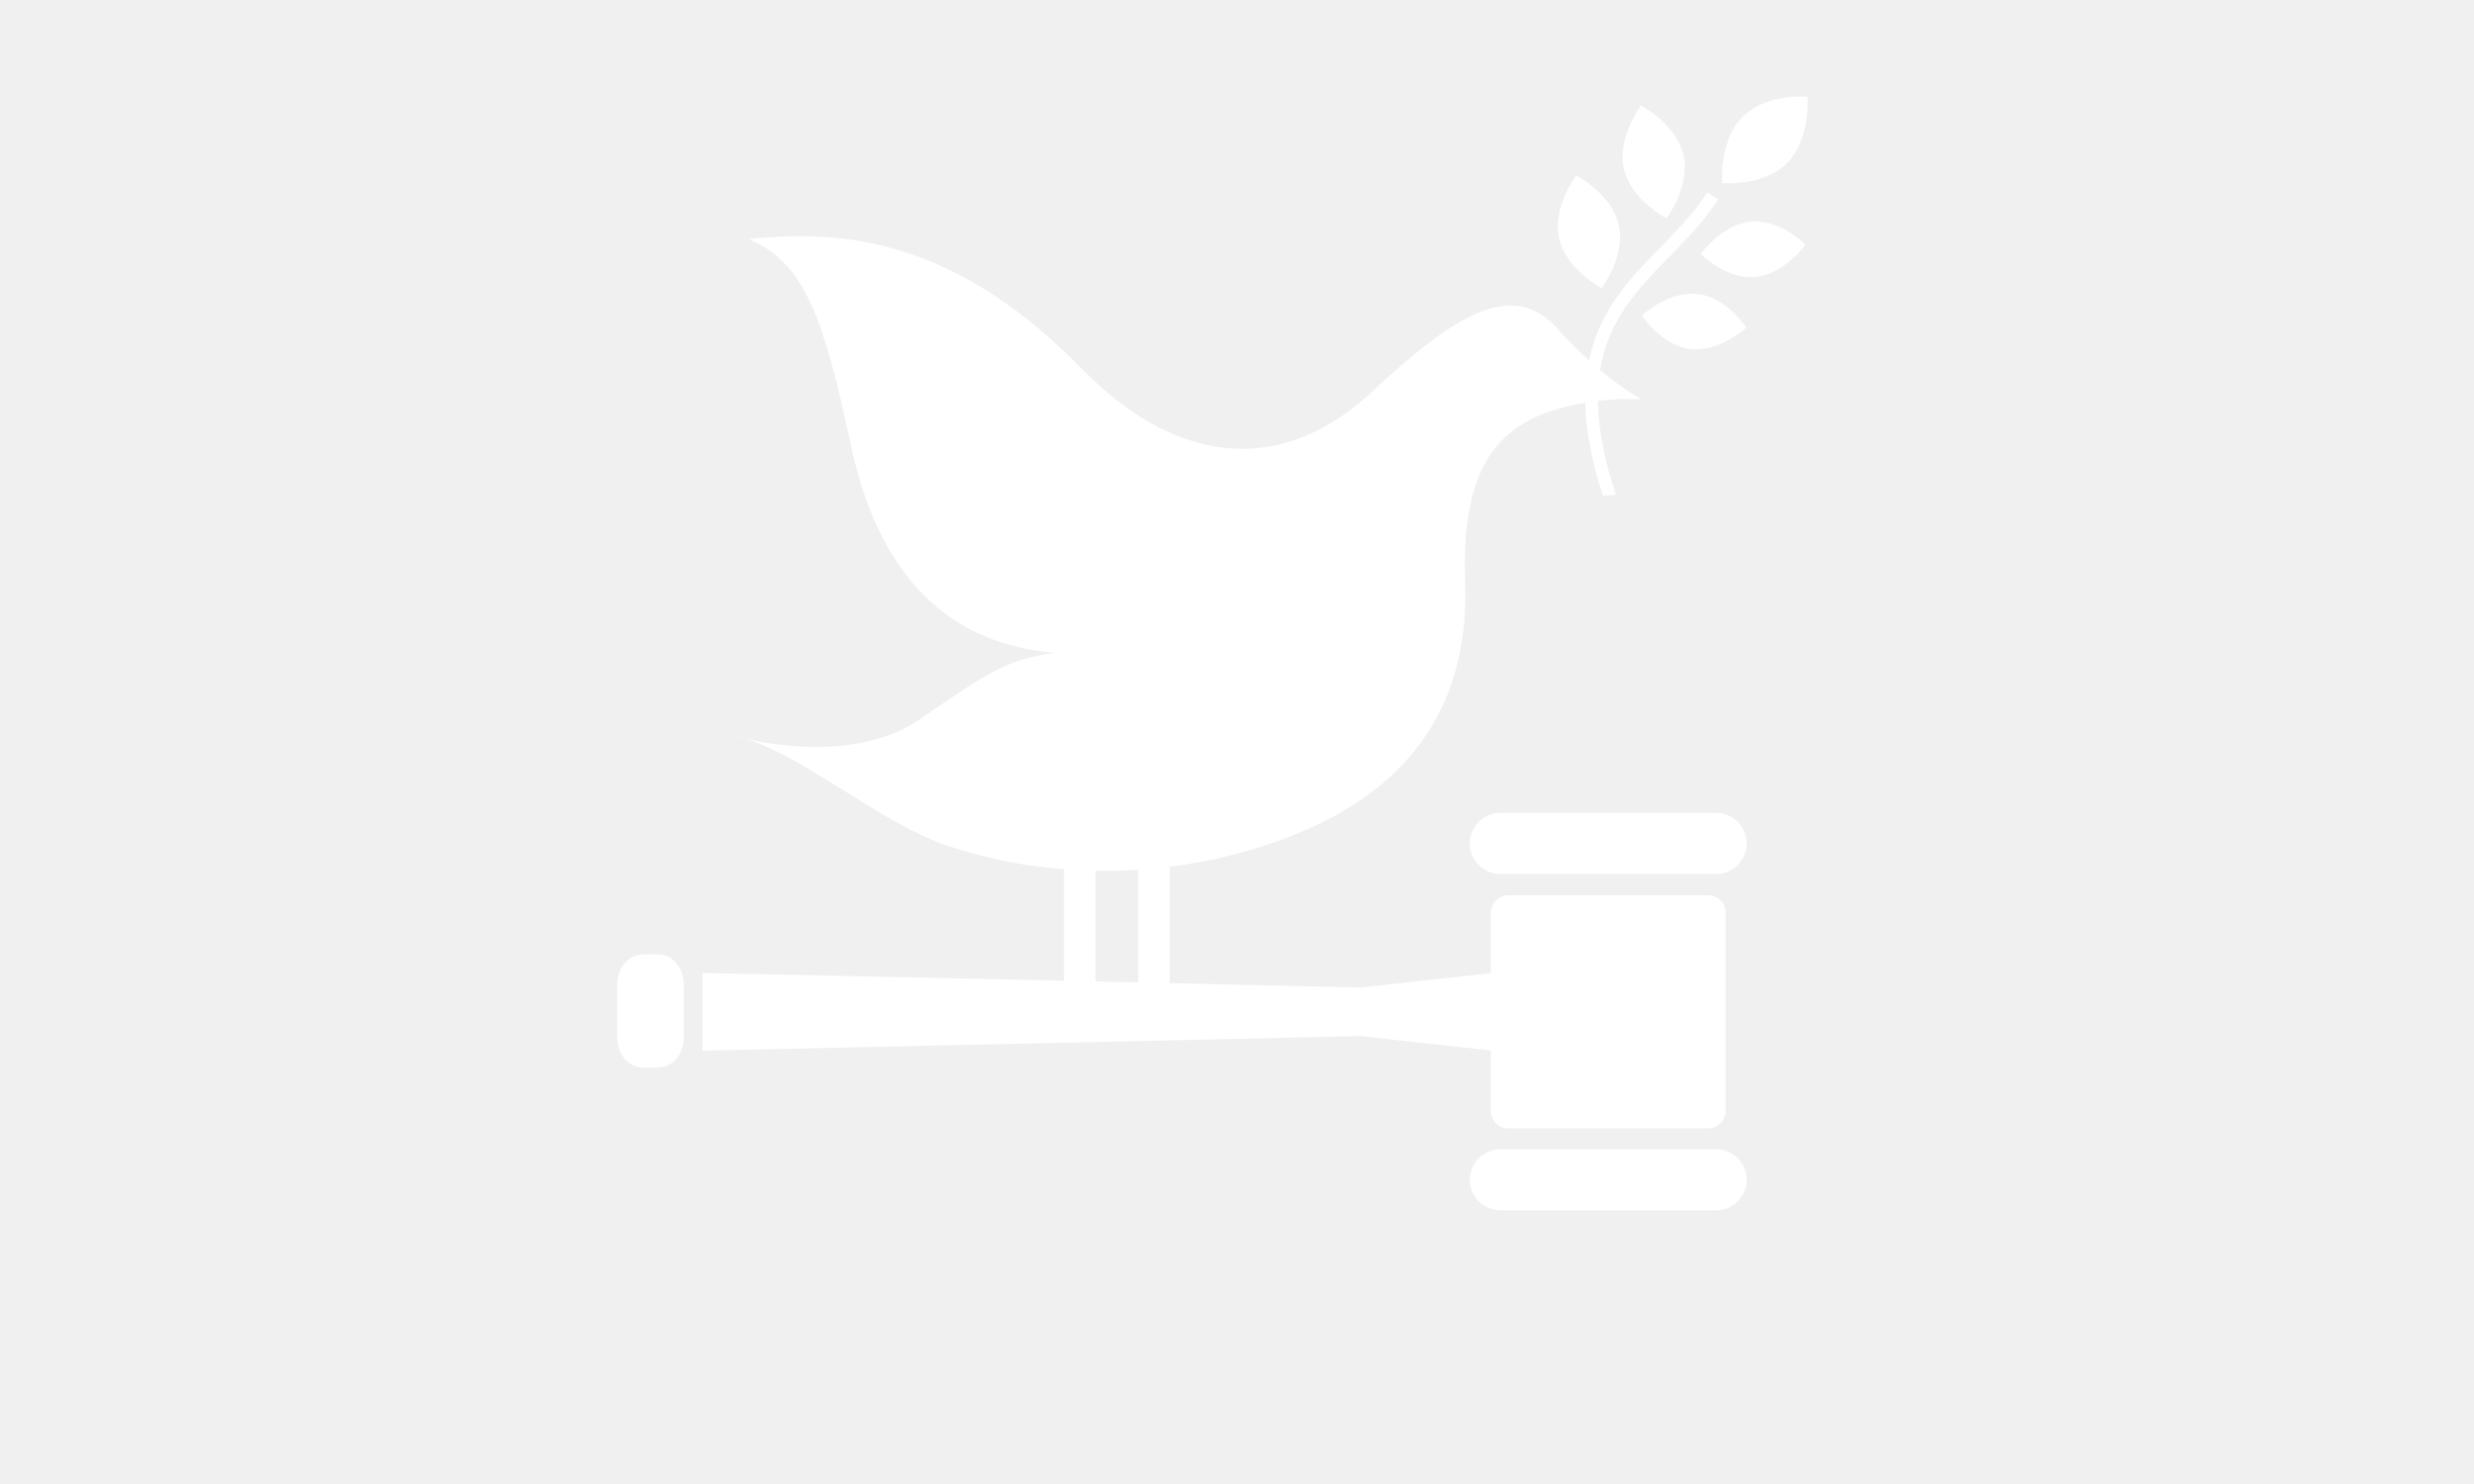
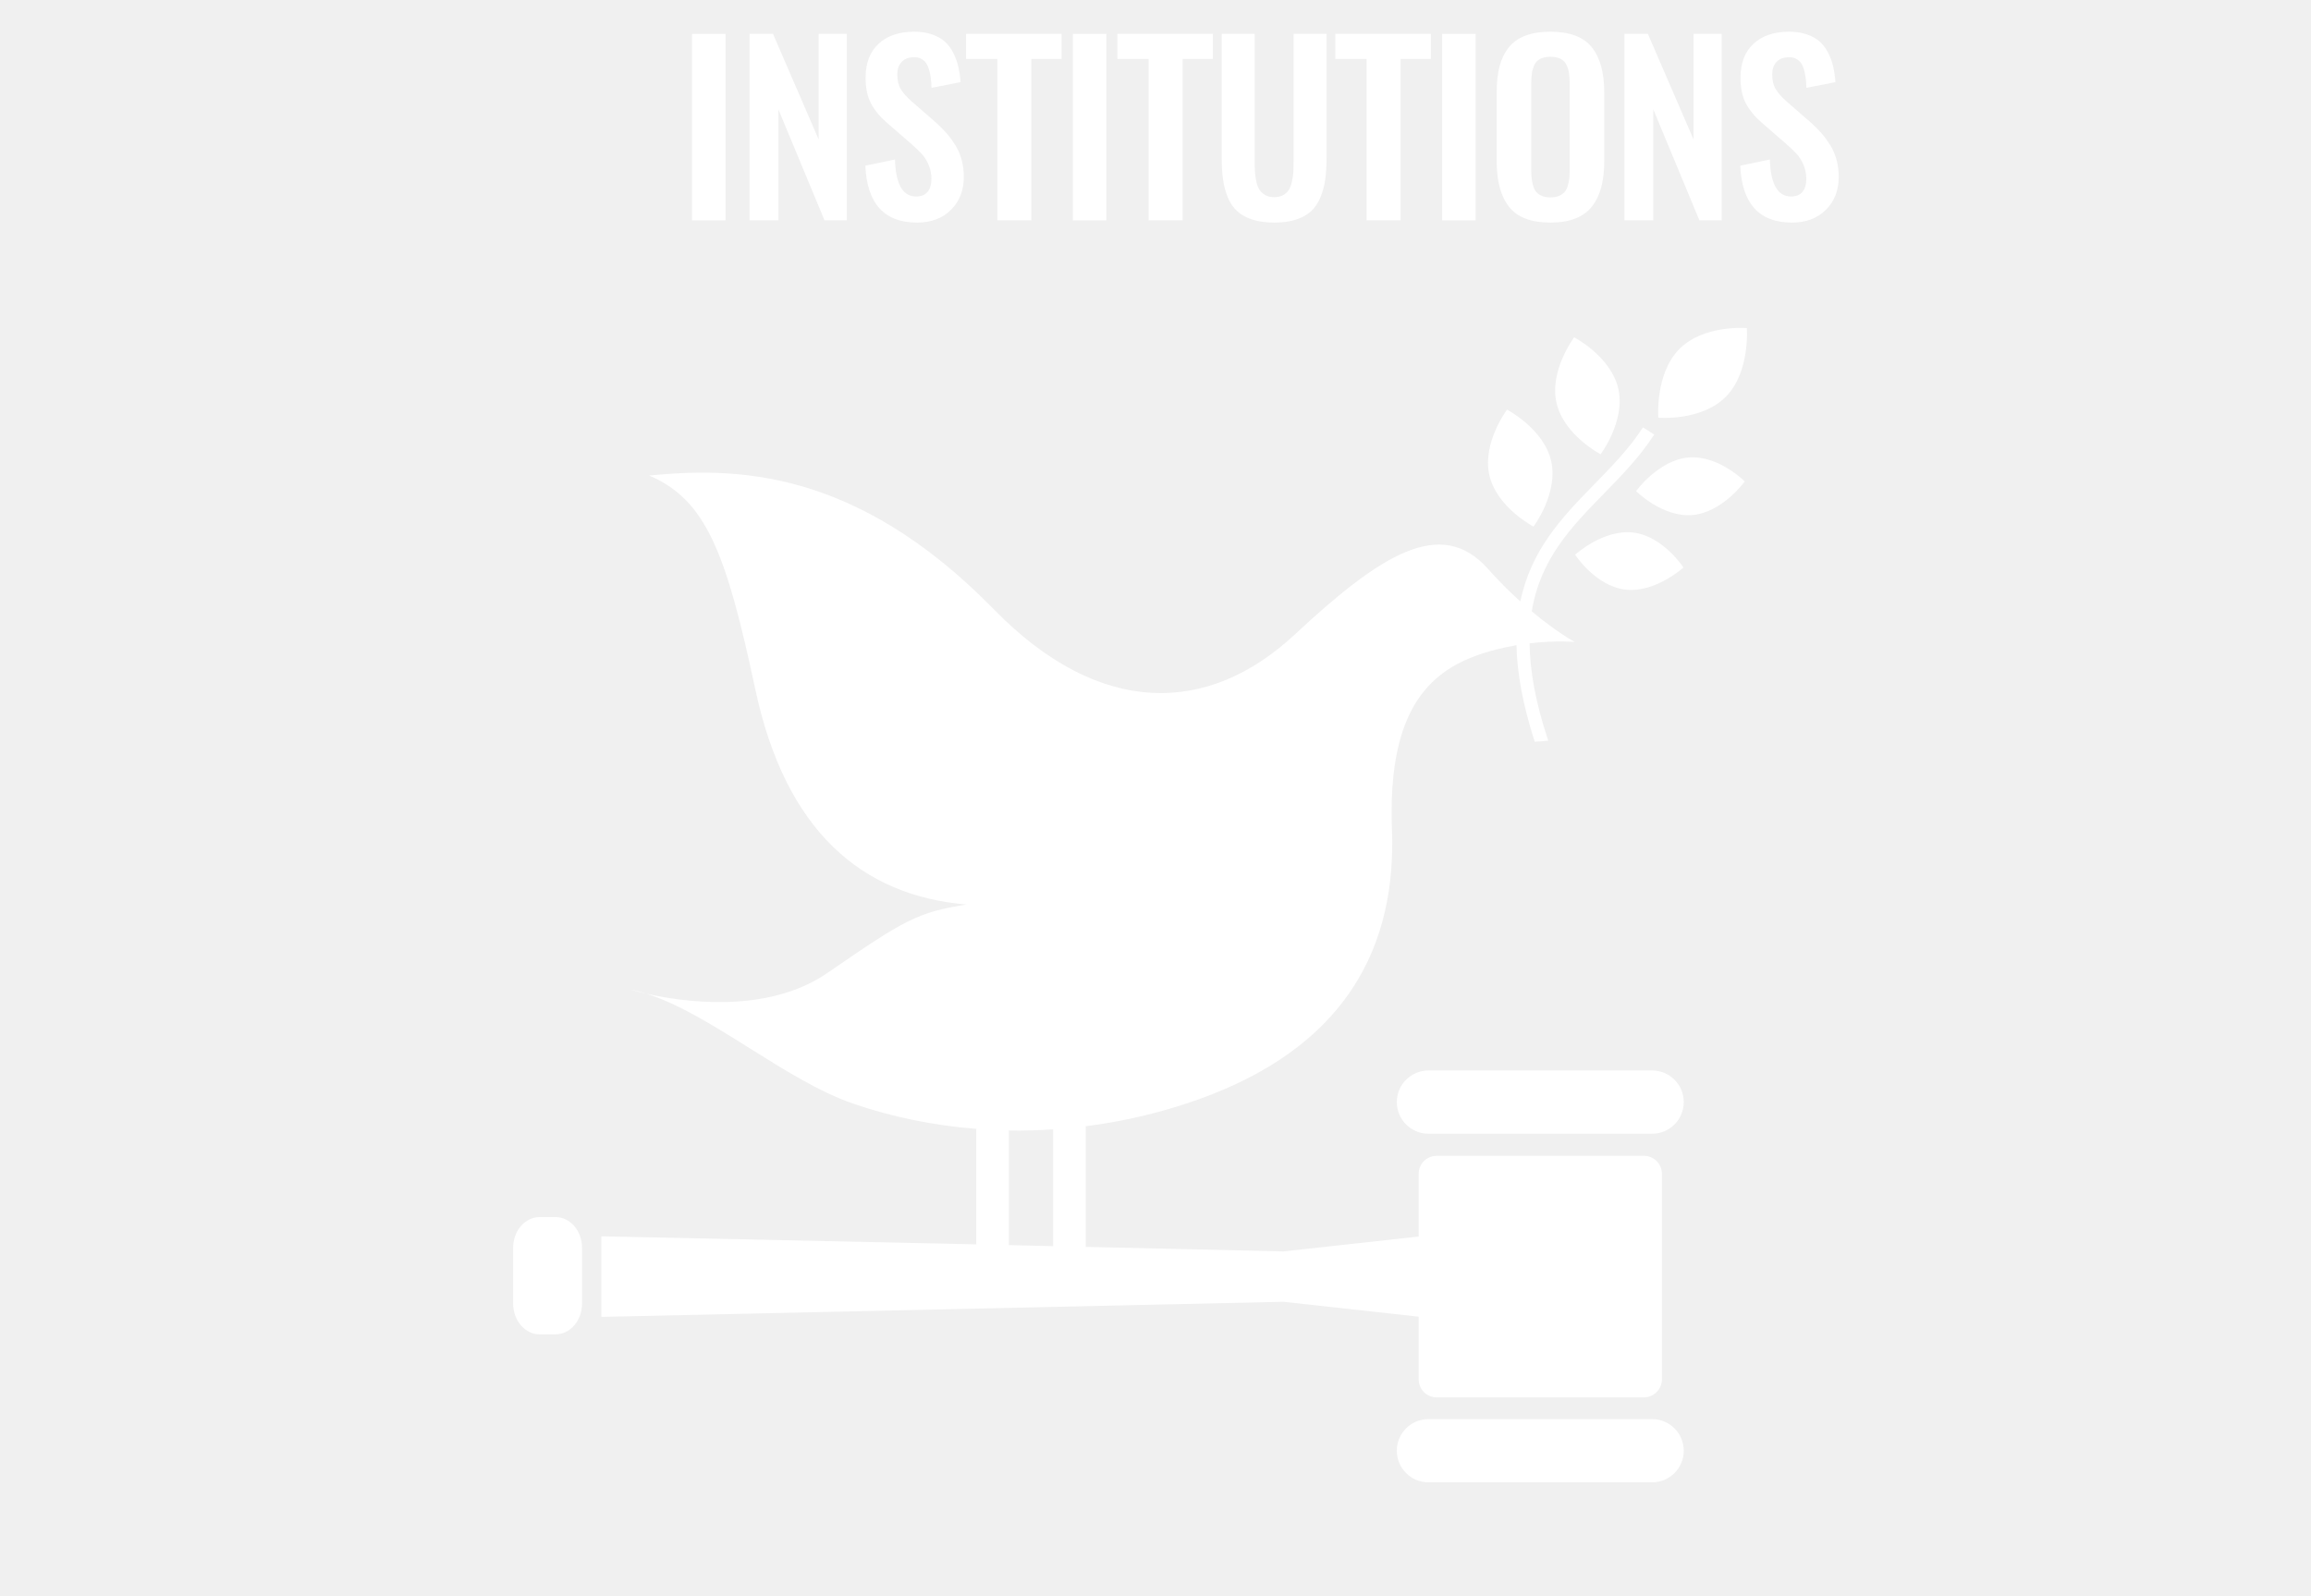
- <svg xmlns="http://www.w3.org/2000/svg" width="100%" height="100%" viewBox="0 162 405 243" version="1.1" xml:space="preserve" style="fill-rule:evenodd;clip-rule:evenodd;stroke-linejoin:round;stroke-miterlimit:2;">
+ <svg xmlns="http://www.w3.org/2000/svg" width="100%" height="100%" viewBox="20 126 365 252" version="1.1" xml:space="preserve" style="fill-rule:evenodd;clip-rule:evenodd;stroke-linejoin:round;stroke-miterlimit:2;">
  <g transform="matrix(4.166667,0,0,4.166667,-1708.838,-619.825)">
    <rect x="410.103" y="148.74" width="97.036" height="97.036" style="fill:none" />
  </g>
  <g transform="matrix(4.166667,0,0,4.166667,-1708.838,-876.7108)">
    <path d="M418.425,222.488C418.257,222.579 417.77,222.77 416.963,223.059C416.323,223.273 415.92,223.417 415.753,223.493L415.753,220.866C416.27,220.668 416.898,220.364 417.637,219.953C418.375,219.541 418.897,219.168 419.202,218.833L421.966,218.833L421.966,237.336L418.425,237.336L418.425,222.488Z" style="fill:white;fill-rule:nonzero;" />
  </g>
  <g transform="matrix(4.166667,0,0,4.166667,-1708.838,-876.6133)">
    <path d="M425.129,235.919C424.314,234.823 423.907,233.346 423.907,231.488L423.907,224.909C423.907,222.899 424.272,221.342 425.004,220.238C425.734,219.134 427.021,218.582 428.864,218.582C430.508,218.582 431.696,218.97 432.427,219.747C433.158,220.523 433.531,221.696 433.547,223.264L433.569,223.584L430.212,223.584C430.212,222.731 430.128,222.133 429.96,221.791C429.792,221.448 429.442,221.277 428.91,221.277C428.529,221.277 428.236,221.391 428.03,221.62C427.824,221.848 427.68,222.229 427.596,222.762C427.512,223.295 427.47,224.049 427.47,225.023L427.47,226.896C427.668,226.561 427.988,226.299 428.43,226.108C428.871,225.918 429.374,225.823 429.937,225.823C431.308,225.823 432.302,226.299 432.918,227.25C433.535,228.202 433.843,229.5 433.843,231.145C433.843,233.186 433.462,234.766 432.702,235.885C431.94,237.004 430.668,237.564 428.887,237.564C427.196,237.564 425.943,237.016 425.129,235.919M430.017,234.172C430.208,233.662 430.303,232.851 430.303,231.739C430.303,230.962 430.28,230.361 430.234,229.934C430.189,229.508 430.063,229.166 429.857,228.907C429.652,228.648 429.336,228.518 428.91,228.518C428.59,228.518 428.304,228.602 428.053,228.77C427.802,228.937 427.607,229.135 427.47,229.363L427.47,232.31C427.47,234.061 427.958,234.937 428.932,234.937C429.465,234.937 429.827,234.682 430.017,234.172" style="fill:white;fill-rule:nonzero;" />
  </g>
  <g transform="matrix(4.166667,0,0,4.166667,-1708.838,-924.4317)">
    <path d="M441.113,237.346L441.113,230.275L443.147,230.275C444.352,230.275 444.955,230.945 444.955,232.284C444.955,232.941 444.79,233.422 444.46,233.728C444.131,234.033 443.666,234.186 443.066,234.186L442.401,234.186L442.401,237.346L441.113,237.346ZM442.401,233.282L442.814,233.282C443.178,233.282 443.424,233.21 443.552,233.067C443.68,232.923 443.744,232.659 443.744,232.275C443.744,232.056 443.736,231.887 443.719,231.768C443.702,231.649 443.662,231.54 443.599,231.442C443.537,231.344 443.443,231.276 443.32,231.239C443.196,231.202 443.029,231.184 442.819,231.184L442.401,231.184L442.401,233.282Z" style="fill:white;fill-rule:nonzero;" />
  </g>
  <g transform="matrix(4.166667,0,0,4.166667,-1708.838,-924.4317)">
    <path d="M445.467,237.346L445.467,230.275L448.427,230.275L448.427,231.184L446.755,231.184L446.755,233.214L448.077,233.214L448.077,234.122L446.755,234.122L446.755,236.455L448.448,236.455L448.448,237.346L445.467,237.346Z" style="fill:white;fill-rule:nonzero;" />
  </g>
  <g transform="matrix(4.166667,0,0,4.166667,-1708.838,-924.4317)">
    <path d="M448.649,237.346L450.086,230.275L451.429,230.275L452.863,237.346L451.664,237.346L451.378,235.704L450.154,235.704L449.865,237.346L448.649,237.346ZM450.291,234.864L451.238,234.864L450.764,231.96L450.291,234.864Z" style="fill:white;fill-rule:nonzero;" />
  </g>
  <g transform="matrix(4.166667,0,0,4.166667,-1708.838,-924.4133)">
    <path d="M455.28,237.427C454.976,237.427 454.707,237.389 454.474,237.312C454.241,237.235 454.048,237.129 453.896,236.992C453.745,236.855 453.62,236.687 453.525,236.485C453.43,236.283 453.363,236.066 453.325,235.834C453.286,235.603 453.267,235.342 453.267,235.052L453.267,232.587C453.267,232.28 453.287,232.007 453.327,231.77C453.366,231.533 453.433,231.312 453.527,231.109C453.621,230.906 453.745,230.739 453.896,230.608C454.048,230.477 454.24,230.375 454.472,230.301C454.704,230.227 454.973,230.19 455.28,230.19C455.632,230.19 455.934,230.237 456.185,230.331C456.434,230.424 456.632,230.562 456.777,230.745C456.922,230.926 457.027,231.139 457.093,231.382C457.159,231.625 457.191,231.909 457.191,232.233L457.191,232.838L455.95,232.838L455.95,232.237C455.95,231.885 455.931,231.647 455.894,231.525C455.82,231.286 455.641,231.158 455.353,231.141L455.284,231.141C455.176,231.141 455.082,231.154 455.001,231.179C454.919,231.205 454.855,231.245 454.803,231.301C454.751,231.356 454.71,231.415 454.68,231.478C454.648,231.54 454.625,231.622 454.608,231.723C454.593,231.824 454.583,231.917 454.579,232.002C454.575,232.088 454.572,232.196 454.572,232.327L454.572,235.321C454.572,235.735 454.625,236.031 454.728,236.207C454.831,236.384 455.017,236.472 455.284,236.472C455.375,236.472 455.455,236.461 455.525,236.44C455.595,236.418 455.654,236.392 455.7,236.359C455.748,236.326 455.787,236.279 455.82,236.218C455.853,236.157 455.877,236.1 455.894,236.047C455.911,235.995 455.924,235.922 455.933,235.828C455.941,235.734 455.946,235.654 455.947,235.589C455.95,235.524 455.95,235.434 455.95,235.321L455.95,234.689L457.191,234.689L457.191,235.269C457.191,235.534 457.173,235.771 457.135,235.981C457.098,236.192 457.035,236.39 456.945,236.574C456.856,236.759 456.74,236.912 456.598,237.035C456.456,237.157 456.274,237.253 456.053,237.323C455.83,237.392 455.573,237.427 455.28,237.427" style="fill:white;fill-rule:nonzero;" />
  </g>
  <g transform="matrix(4.166667,0,0,4.166667,-1708.838,-924.4317)">
    <path d="M457.908,237.346L457.908,230.275L460.868,230.275L460.868,231.184L459.196,231.184L459.196,233.214L460.518,233.214L460.518,234.122L459.196,234.122L459.196,236.455L460.889,236.455L460.889,237.346L457.908,237.346Z" style="fill:white;fill-rule:nonzero;" />
  </g>
  <g transform="matrix(4.166667,0,0,4.166667,-1708.838,-894.79)">
    <path d="M461.456,231.431L461.328,230.983C461.496,230.941 461.633,230.854 461.74,230.725C461.846,230.596 461.899,230.432 461.899,230.233L461.272,230.233L461.272,229.077L462.445,229.077L462.445,230.151C462.445,230.874 462.116,231.3 461.456,231.431" style="fill:white;fill-rule:nonzero;" />
  </g>
  <g transform="matrix(4.166667,0,0,4.166667,-1708.838,-923.8092)">
    <path d="M464.625,237.346L464.625,236.442C465.003,236.445 465.255,236.388 465.38,236.272C465.505,236.155 465.567,235.915 465.567,235.551L465.567,230.126L466.855,230.126L466.851,235.58C466.848,235.89 466.822,236.151 466.772,236.363C466.723,236.575 466.637,236.757 466.516,236.909C466.395,237.061 466.231,237.172 466.021,237.242C465.813,237.311 465.553,237.346 465.243,237.346L464.625,237.346Z" style="fill:white;fill-rule:nonzero;" />
  </g>
  <g transform="matrix(4.166667,0,0,4.166667,-1708.838,-924.0758)">
    <path d="M469.679,237.346C469.363,237.346 469.09,237.309 468.858,237.235C468.626,237.161 468.436,237.058 468.287,236.924C468.137,236.79 468.018,236.619 467.928,236.41C467.839,236.201 467.776,235.975 467.741,235.732C467.705,235.489 467.687,235.207 467.687,234.885L467.687,230.19L468.937,230.19L468.937,235.018C468.937,235.183 468.941,235.323 468.949,235.44C468.958,235.556 468.976,235.679 469.005,235.807C469.033,235.935 469.074,236.037 469.127,236.114C469.179,236.19 469.252,236.254 469.344,236.305C469.437,236.357 469.548,236.382 469.679,236.382C469.81,236.382 469.921,236.357 470.014,236.305C470.106,236.254 470.177,236.19 470.227,236.114C470.277,236.037 470.316,235.935 470.346,235.807C470.376,235.679 470.394,235.557 470.402,235.442C470.409,235.327 470.412,235.185 470.412,235.018L470.412,230.19L471.662,230.19L471.662,234.885C471.662,235.207 471.644,235.489 471.609,235.732C471.573,235.975 471.51,236.201 471.421,236.41C471.331,236.619 471.213,236.79 471.065,236.924C470.917,237.058 470.727,237.161 470.496,237.235C470.264,237.309 469.992,237.346 469.679,237.346" style="fill:white;fill-rule:nonzero;" />
  </g>
  <g transform="matrix(4.166667,0,0,4.166667,-1708.838,-924.4258)">
    <path d="M474.272,237.43C473.027,237.43 472.373,236.711 472.31,235.272L473.432,235.038C473.46,235.973 473.728,236.441 474.233,236.441C474.43,236.441 474.576,236.381 474.671,236.261C474.766,236.142 474.814,235.982 474.814,235.779C474.814,235.583 474.778,235.404 474.707,235.24C474.636,235.077 474.553,234.943 474.46,234.839C474.366,234.736 474.232,234.607 474.059,234.453L473.129,233.647C472.856,233.409 472.653,233.16 472.519,232.903C472.385,232.646 472.319,232.324 472.319,231.937C472.319,231.389 472.48,230.962 472.803,230.658C473.125,230.354 473.568,230.199 474.131,230.193C474.39,230.19 474.619,230.222 474.818,230.289C475.017,230.356 475.181,230.445 475.311,230.558C475.44,230.67 475.548,230.81 475.634,230.978C475.721,231.145 475.786,231.319 475.828,231.5C475.871,231.681 475.901,231.882 475.918,232.104L474.818,232.321C474.812,232.179 474.803,232.055 474.79,231.95C474.777,231.845 474.755,231.738 474.724,231.63C474.693,231.522 474.652,231.435 474.603,231.368C474.553,231.301 474.486,231.248 474.402,231.208C474.318,231.168 474.221,231.153 474.11,231.161C473.919,231.173 473.774,231.236 473.673,231.351C473.572,231.466 473.521,231.62 473.521,231.814C473.521,232.041 473.566,232.228 473.656,232.374C473.745,232.521 473.885,232.678 474.076,232.846L474.997,233.647C475.15,233.787 475.284,233.922 475.398,234.052C475.512,234.183 475.62,234.333 475.724,234.5C475.828,234.668 475.907,234.853 475.961,235.055C476.015,235.257 476.042,235.47 476.042,235.694C476.042,236.209 475.879,236.627 475.553,236.948C475.228,237.27 474.801,237.43 474.272,237.43" style="fill:white;fill-rule:nonzero;" />
  </g>
  <g transform="matrix(4.166667,0,0,4.166667,-1708.838,-924.4317)">
    <path d="M477.313,237.346L477.313,231.226L476.127,231.226L476.127,230.275L479.748,230.275L479.748,231.226L478.601,231.226L478.601,237.346L477.313,237.346Z" style="fill:white;fill-rule:nonzero;" />
  </g>
  <g transform="matrix(4.166667,0,0,4.166667,-1708.838,-924.4292)">
    <rect x="480.174" y="230.275" width="1.271" height="7.071" style="fill:white;" />
  </g>
  <g transform="matrix(4.166667,0,0,4.166667,-1708.838,-924.4133)">
    <path d="M484.256,237.427C483.952,237.427 483.683,237.389 483.45,237.312C483.217,237.235 483.024,237.129 482.872,236.992C482.72,236.855 482.596,236.687 482.501,236.485C482.406,236.283 482.339,236.066 482.301,235.834C482.262,235.603 482.243,235.342 482.243,235.052L482.243,232.587C482.243,232.28 482.263,232.007 482.303,231.77C482.342,231.533 482.409,231.312 482.503,231.109C482.597,230.906 482.72,230.739 482.872,230.608C483.024,230.477 483.216,230.375 483.448,230.301C483.68,230.227 483.949,230.19 484.256,230.19C484.608,230.19 484.91,230.237 485.16,230.331C485.41,230.424 485.608,230.562 485.753,230.745C485.898,230.926 486.003,231.139 486.068,231.382C486.134,231.625 486.167,231.909 486.167,232.233L486.167,232.838L484.926,232.838L484.926,232.237C484.926,231.885 484.907,231.647 484.87,231.525C484.796,231.286 484.616,231.158 484.329,231.141L484.26,231.141C484.152,231.141 484.058,231.154 483.977,231.179C483.895,231.205 483.83,231.245 483.779,231.301C483.727,231.356 483.686,231.415 483.655,231.478C483.623,231.54 483.6,231.622 483.584,231.723C483.569,231.824 483.559,231.917 483.555,232.002C483.55,232.088 483.548,232.196 483.548,232.327L483.548,235.321C483.548,235.735 483.6,236.031 483.704,236.207C483.807,236.384 483.993,236.472 484.26,236.472C484.351,236.472 484.431,236.461 484.501,236.44C484.571,236.418 484.629,236.392 484.676,236.359C484.723,236.326 484.763,236.279 484.796,236.218C484.828,236.157 484.853,236.1 484.87,236.047C484.887,235.995 484.9,235.922 484.909,235.828C484.917,235.734 484.922,235.654 484.923,235.589C484.925,235.524 484.926,235.434 484.926,235.321L484.926,234.689L486.167,234.689L486.167,235.269C486.167,235.534 486.148,235.771 486.111,235.981C486.074,236.192 486.011,236.39 485.921,236.574C485.832,236.759 485.716,236.912 485.574,237.035C485.432,237.157 485.25,237.253 485.028,237.323C484.806,237.392 484.549,237.427 484.256,237.427" style="fill:white;fill-rule:nonzero;" />
  </g>
  <g transform="matrix(4.166667,0,0,4.166667,-1708.838,-924.4317)">
    <path d="M486.883,237.346L486.883,230.275L489.844,230.275L489.844,231.184L488.171,231.184L488.171,233.214L489.493,233.214L489.493,234.122L488.171,234.122L488.171,236.455L489.865,236.455L489.865,237.346L486.883,237.346Z" style="fill:white;fill-rule:nonzero;" />
  </g>
  <g transform="matrix(4.166667,0,0,4.166667,-1708.838,-828.1325)">
    <path d="M440.746,225.79L442.183,218.719L443.526,218.719L444.96,225.79L443.761,225.79L443.475,224.148L442.251,224.148L441.962,225.79L440.746,225.79ZM442.388,223.308L443.335,223.308L442.861,220.404L442.388,223.308Z" style="fill:white;fill-rule:nonzero;" />
  </g>
  <g transform="matrix(4.166667,0,0,4.166667,-1708.838,-828.1325)">
    <path d="M445.48,225.79L445.48,218.719L446.367,218.719L448.098,222.724L448.098,218.719L449.165,218.719L449.165,225.79L448.32,225.79L446.571,221.581L446.571,225.79L445.48,225.79Z" style="fill:white;fill-rule:nonzero;" />
  </g>
  <g transform="matrix(4.166667,0,0,4.166667,-1708.838,-828.1325)">
    <path d="M450.048,225.79L450.048,218.719L451.694,218.719C452.12,218.719 452.477,218.762 452.764,218.847C453.052,218.933 453.282,219.068 453.455,219.252C453.629,219.437 453.752,219.664 453.824,219.933C453.897,220.201 453.933,220.532 453.933,220.924L453.933,223.474C453.933,223.878 453.896,224.221 453.822,224.502C453.748,224.784 453.626,225.022 453.458,225.218C453.288,225.415 453.063,225.559 452.781,225.652C452.5,225.744 452.155,225.79 451.745,225.79L450.048,225.79ZM451.336,224.886L451.702,224.886C451.831,224.886 451.943,224.875 452.039,224.852C452.136,224.829 452.217,224.802 452.282,224.771C452.348,224.74 452.403,224.688 452.447,224.617C452.491,224.546 452.524,224.481 452.547,224.421C452.57,224.361 452.587,224.271 452.598,224.15C452.609,224.029 452.617,223.926 452.619,223.841C452.622,223.756 452.624,223.629 452.624,223.462L452.624,220.877C452.624,220.71 452.621,220.574 452.615,220.472C452.609,220.37 452.596,220.267 452.574,220.163C452.553,220.059 452.522,219.979 452.481,219.922C452.44,219.865 452.385,219.813 452.316,219.766C452.248,219.719 452.163,219.686 452.061,219.668C451.959,219.649 451.835,219.64 451.69,219.64L451.336,219.64L451.336,224.886Z" style="fill:white;fill-rule:nonzero;" />
  </g>
  <g transform="matrix(4.166667,0,0,4.166667,-1708.838,-828.1275)">
    <path d="M458.445,225.874C457.2,225.874 456.546,225.155 456.483,223.716L457.605,223.482C457.633,224.417 457.901,224.885 458.407,224.885C458.603,224.885 458.749,224.825 458.844,224.706C458.939,224.586 458.987,224.426 458.987,224.224C458.987,224.027 458.951,223.848 458.88,223.684C458.809,223.521 458.726,223.387 458.633,223.284C458.539,223.18 458.405,223.051 458.232,222.897L457.302,222.091C457.029,221.853 456.826,221.605 456.692,221.347C456.558,221.09 456.492,220.768 456.492,220.381C456.492,219.833 456.653,219.406 456.976,219.102C457.298,218.798 457.741,218.643 458.304,218.637C458.563,218.634 458.792,218.666 458.991,218.733C459.19,218.8 459.354,218.889 459.484,219.002C459.613,219.114 459.721,219.254 459.807,219.422C459.894,219.59 459.959,219.764 460.001,219.944C460.044,220.125 460.074,220.326 460.091,220.548L458.991,220.765C458.985,220.623 458.976,220.499 458.963,220.394C458.95,220.289 458.928,220.182 458.897,220.074C458.866,219.966 458.825,219.879 458.776,219.812C458.726,219.745 458.659,219.692 458.575,219.652C458.491,219.612 458.394,219.597 458.283,219.605C458.092,219.617 457.947,219.68 457.846,219.795C457.745,219.91 457.694,220.064 457.694,220.258C457.694,220.485 457.739,220.672 457.829,220.818C457.918,220.965 458.058,221.122 458.249,221.29L459.17,222.091C459.323,222.231 459.457,222.366 459.571,222.497C459.685,222.627 459.793,222.777 459.897,222.944C460.001,223.112 460.08,223.297 460.134,223.499C460.188,223.701 460.215,223.914 460.215,224.139C460.215,224.653 460.052,225.071 459.726,225.392C459.401,225.714 458.974,225.874 458.445,225.874" style="fill:white;fill-rule:nonzero;" />
  </g>
  <g transform="matrix(4.166667,0,0,4.166667,-1708.838,-828.1325)">
    <path d="M461.486,225.79L461.486,219.67L460.3,219.67L460.3,218.719L463.921,218.719L463.921,219.67L462.774,219.67L462.774,225.79L461.486,225.79Z" style="fill:white;fill-rule:nonzero;" />
  </g>
  <g transform="matrix(4.166667,0,0,4.166667,-1708.838,-828.1325)">
    <path d="M464.31,225.79L464.31,218.719L465.929,218.719C466.303,218.719 466.623,218.75 466.889,218.811C467.156,218.872 467.388,218.974 467.586,219.118C467.784,219.262 467.932,219.456 468.03,219.702C468.128,219.948 468.178,220.249 468.178,220.604C468.178,221.048 468.111,221.41 467.978,221.691C467.846,221.973 467.628,222.178 467.325,222.306L468.305,225.79L467.013,225.79L466.168,222.562L465.597,222.562L465.597,225.79L464.31,225.79ZM465.597,221.738L465.908,221.738C466.289,221.738 466.56,221.657 466.72,221.495C466.881,221.334 466.961,221.056 466.961,220.664C466.961,220.286 466.892,220.015 466.753,219.852C466.613,219.688 466.358,219.606 465.985,219.606L465.597,219.606L465.597,221.738Z" style="fill:white;fill-rule:nonzero;" />
  </g>
  <g transform="matrix(4.166667,0,0,4.166667,-1708.838,-828.115)">
    <path d="M470.903,225.871C470.175,225.871 469.653,225.674 469.338,225.278C469.022,224.883 468.865,224.305 468.865,223.543L468.865,220.933C468.865,220.557 468.9,220.232 468.971,219.956C469.042,219.681 469.157,219.441 469.314,219.24C469.472,219.038 469.683,218.886 469.948,218.786C470.212,218.685 470.531,218.634 470.903,218.634C471.628,218.634 472.149,218.829 472.466,219.218C472.783,219.608 472.942,220.18 472.942,220.933L472.942,223.543C472.942,223.912 472.905,224.237 472.833,224.517C472.76,224.797 472.645,225.04 472.488,225.246C472.33,225.452 472.119,225.608 471.854,225.713C471.59,225.819 471.273,225.871 470.903,225.871M470.581,224.861C470.671,224.898 470.778,224.916 470.903,224.916C471.028,224.916 471.135,224.898 471.223,224.861C471.311,224.824 471.381,224.775 471.434,224.715C471.487,224.656 471.528,224.578 471.558,224.481C471.587,224.384 471.607,224.288 471.617,224.191C471.627,224.094 471.632,223.979 471.632,223.846L471.632,220.634C471.632,220.464 471.624,220.322 471.607,220.208C471.59,220.094 471.556,219.987 471.506,219.886C471.457,219.785 471.382,219.71 471.283,219.66C471.183,219.61 471.057,219.585 470.903,219.585C470.749,219.585 470.622,219.61 470.521,219.66C470.42,219.71 470.346,219.785 470.297,219.886C470.249,219.987 470.216,220.094 470.199,220.208C470.182,220.322 470.174,220.464 470.174,220.634L470.174,223.846C470.174,223.979 470.179,224.094 470.189,224.191C470.199,224.288 470.219,224.384 470.249,224.481C470.278,224.578 470.319,224.656 470.37,224.715C470.421,224.775 470.491,224.824 470.581,224.861" style="fill:white;fill-rule:nonzero;" />
  </g>
  <g transform="matrix(4.166667,0,0,4.166667,-1708.838,-828.1325)">
    <path d="M473.709,225.79L473.709,218.719L474.596,218.719L476.327,222.724L476.327,218.719L477.394,218.719L477.394,225.79L476.549,225.79L474.801,221.581L474.801,225.79L473.709,225.79Z" style="fill:white;fill-rule:nonzero;" />
  </g>
  <g transform="matrix(4.166667,0,0,4.166667,-1708.838,-828.0767)">
    <path d="M480.046,225.871C479.378,225.871 478.897,225.662 478.603,225.244C478.308,224.827 478.161,224.218 478.161,223.419L478.161,221.116C478.161,220.71 478.193,220.359 478.257,220.065C478.321,219.771 478.429,219.512 478.579,219.291C478.73,219.069 478.937,218.903 479.202,218.792C479.466,218.681 479.79,218.626 480.174,218.626C480.874,218.626 481.375,218.797 481.679,219.139C481.984,219.482 482.136,220.001 482.136,220.698L482.136,221.044L480.903,221.044L480.903,220.677C480.903,220.52 480.9,220.393 480.892,220.293C480.885,220.194 480.868,220.093 480.841,219.992C480.814,219.892 480.776,219.814 480.724,219.76C480.673,219.706 480.603,219.662 480.515,219.628C480.427,219.594 480.319,219.577 480.191,219.577C480.095,219.577 480.008,219.589 479.933,219.613C479.858,219.637 479.795,219.667 479.743,219.702C479.692,219.738 479.649,219.788 479.613,219.854C479.578,219.919 479.551,219.983 479.532,220.044C479.514,220.105 479.5,220.184 479.49,220.28C479.48,220.377 479.473,220.462 479.47,220.536C479.468,220.61 479.466,220.705 479.466,220.822L479.466,223.675C479.466,224.101 479.519,224.413 479.624,224.611C479.729,224.809 479.929,224.908 480.225,224.908C480.379,224.908 480.508,224.878 480.611,224.82C480.715,224.762 480.796,224.674 480.854,224.556C480.913,224.438 480.954,224.302 480.978,224.15C481.002,223.999 481.014,223.814 481.014,223.598L481.014,223.018L480.251,223.018L480.251,222.187L482.174,222.187L482.174,225.777L481.338,225.777L481.244,225.061C481.031,225.601 480.632,225.871 480.046,225.871" style="fill:white;fill-rule:nonzero;" />
  </g>
  <g transform="matrix(4.166667,0,0,4.166667,-1708.838,-731.8292)">
    <rect x="441.151" y="207.163" width="1.271" height="7.071" style="fill:white;" />
  </g>
  <g transform="matrix(4.166667,0,0,4.166667,-1708.838,-731.8358)">
    <path d="M443.335,214.235L443.335,207.164L444.222,207.164L445.953,211.169L445.953,207.164L447.02,207.164L447.02,214.235L446.175,214.235L444.426,210.026L444.426,214.235L443.335,214.235Z" style="fill:white;fill-rule:nonzero;" />
  </g>
  <g transform="matrix(4.166667,0,0,4.166667,-1708.838,-731.8308)">
    <path d="M449.685,214.319C448.44,214.319 447.786,213.6 447.723,212.161L448.845,211.927C448.873,212.862 449.141,213.33 449.646,213.33C449.843,213.33 449.988,213.27 450.084,213.151C450.179,213.031 450.227,212.871 450.227,212.669C450.227,212.472 450.191,212.293 450.12,212.129C450.049,211.966 449.966,211.832 449.873,211.728C449.779,211.625 449.645,211.496 449.472,211.342L448.542,210.536C448.269,210.298 448.066,210.05 447.932,209.792C447.798,209.535 447.732,209.213 447.732,208.826C447.732,208.278 447.893,207.851 448.216,207.547C448.538,207.243 448.981,207.088 449.544,207.082C449.803,207.079 450.032,207.111 450.231,207.178C450.43,207.245 450.594,207.334 450.724,207.447C450.853,207.559 450.961,207.699 451.047,207.867C451.134,208.035 451.199,208.209 451.241,208.389C451.284,208.57 451.314,208.771 451.331,208.993L450.231,209.21C450.225,209.068 450.216,208.944 450.203,208.839C450.19,208.734 450.168,208.627 450.137,208.519C450.106,208.411 450.065,208.324 450.016,208.257C449.966,208.19 449.899,208.137 449.815,208.097C449.731,208.057 449.634,208.042 449.523,208.05C449.332,208.062 449.187,208.125 449.086,208.24C448.985,208.355 448.934,208.509 448.934,208.703C448.934,208.93 448.979,209.117 449.069,209.263C449.158,209.41 449.298,209.567 449.489,209.735L450.41,210.536C450.563,210.676 450.697,210.811 450.811,210.942C450.925,211.072 451.033,211.222 451.137,211.389C451.241,211.557 451.32,211.742 451.374,211.944C451.428,212.146 451.455,212.359 451.455,212.584C451.455,213.098 451.292,213.516 450.966,213.837C450.641,214.159 450.214,214.319 449.685,214.319" style="fill:white;fill-rule:nonzero;" />
  </g>
  <g transform="matrix(4.166667,0,0,4.166667,-1708.838,-731.8358)">
    <path d="M452.726,214.235L452.726,208.115L451.54,208.115L451.54,207.164L455.161,207.164L455.161,208.115L454.014,208.115L454.014,214.235L452.726,214.235Z" style="fill:white;fill-rule:nonzero;" />
  </g>
  <g transform="matrix(4.166667,0,0,4.166667,-1708.838,-731.8292)">
    <rect x="455.588" y="207.163" width="1.271" height="7.071" style="fill:white;" />
  </g>
  <g transform="matrix(4.166667,0,0,4.166667,-1708.838,-731.8358)">
    <path d="M458.462,214.235L458.462,208.115L457.276,208.115L457.276,207.164L460.897,207.164L460.897,208.115L459.75,208.115L459.75,214.235L458.462,214.235Z" style="fill:white;fill-rule:nonzero;" />
  </g>
  <g transform="matrix(4.166667,0,0,4.166667,-1708.838,-731.4808)">
    <path d="M463.222,214.235C462.906,214.235 462.633,214.198 462.401,214.124C462.169,214.05 461.979,213.947 461.83,213.813C461.68,213.679 461.561,213.508 461.471,213.299C461.382,213.09 461.319,212.864 461.284,212.621C461.248,212.378 461.23,212.096 461.23,211.774L461.23,207.079L462.48,207.079L462.48,211.907C462.48,212.072 462.484,212.212 462.493,212.329C462.501,212.445 462.519,212.568 462.548,212.696C462.576,212.824 462.617,212.926 462.67,213.003C462.722,213.079 462.795,213.143 462.887,213.195C462.98,213.246 463.091,213.271 463.222,213.271C463.353,213.271 463.464,213.246 463.557,213.195C463.649,213.143 463.72,213.079 463.77,213.003C463.82,212.926 463.859,212.824 463.889,212.696C463.919,212.568 463.937,212.446 463.945,212.331C463.952,212.216 463.955,212.075 463.955,211.907L463.955,207.079L465.205,207.079L465.205,211.774C465.205,212.096 465.187,212.378 465.152,212.621C465.116,212.864 465.053,213.09 464.964,213.299C464.874,213.508 464.756,213.679 464.608,213.813C464.46,213.947 464.27,214.05 464.039,214.124C463.807,214.198 463.535,214.235 463.222,214.235" style="fill:white;fill-rule:nonzero;" />
  </g>
  <g transform="matrix(4.166667,0,0,4.166667,-1708.838,-731.8358)">
    <path d="M466.723,214.235L466.723,208.115L465.537,208.115L465.537,207.164L469.158,207.164L469.158,208.115L468.011,208.115L468.011,214.235L466.723,214.235Z" style="fill:white;fill-rule:nonzero;" />
  </g>
  <g transform="matrix(4.166667,0,0,4.166667,-1708.838,-731.8292)">
    <rect x="469.585" y="207.163" width="1.271" height="7.071" style="fill:white;" />
  </g>
  <g transform="matrix(4.166667,0,0,4.166667,-1708.838,-731.8183)">
    <path d="M473.692,214.316C472.964,214.316 472.442,214.119 472.127,213.723C471.811,213.328 471.654,212.75 471.654,211.988L471.654,209.378C471.654,209.002 471.689,208.677 471.76,208.401C471.831,208.126 471.946,207.886 472.103,207.685C472.261,207.483 472.472,207.331 472.737,207.231C473.001,207.13 473.32,207.079 473.692,207.079C474.417,207.079 474.938,207.274 475.255,207.663C475.572,208.053 475.731,208.624 475.731,209.378L475.731,211.988C475.731,212.357 475.694,212.682 475.622,212.962C475.549,213.242 475.434,213.485 475.277,213.691C475.119,213.897 474.908,214.053 474.643,214.158C474.379,214.264 474.062,214.316 473.692,214.316M473.37,213.306C473.46,213.343 473.567,213.361 473.692,213.361C473.817,213.361 473.924,213.343 474.012,213.306C474.1,213.269 474.17,213.22 474.223,213.16C474.276,213.101 474.317,213.023 474.347,212.926C474.376,212.829 474.396,212.733 474.406,212.636C474.416,212.539 474.421,212.424 474.421,212.291L474.421,209.079C474.421,208.909 474.413,208.767 474.396,208.653C474.379,208.539 474.345,208.432 474.295,208.331C474.246,208.23 474.171,208.155 474.072,208.105C473.972,208.055 473.846,208.03 473.692,208.03C473.538,208.03 473.411,208.055 473.31,208.105C473.209,208.155 473.135,208.23 473.086,208.331C473.038,208.432 473.005,208.539 472.988,208.653C472.971,208.767 472.963,208.909 472.963,209.079L472.963,212.291C472.963,212.424 472.968,212.539 472.978,212.636C472.988,212.733 473.008,212.829 473.038,212.926C473.067,213.023 473.108,213.101 473.159,213.16C473.21,213.22 473.28,213.269 473.37,213.306" style="fill:white;fill-rule:nonzero;" />
  </g>
  <g transform="matrix(4.166667,0,0,4.166667,-1708.838,-731.8358)">
    <path d="M476.498,214.235L476.498,207.164L477.385,207.164L479.116,211.169L479.116,207.164L480.183,207.164L480.183,214.235L479.338,214.235L477.59,210.026L477.59,214.235L476.498,214.235Z" style="fill:white;fill-rule:nonzero;" />
  </g>
  <g transform="matrix(4.166667,0,0,4.166667,-1708.838,-731.8308)">
    <path d="M482.849,214.319C481.603,214.319 480.95,213.6 480.887,212.161L482.009,211.927C482.037,212.862 482.305,213.33 482.81,213.33C483.007,213.33 483.152,213.27 483.248,213.151C483.343,213.031 483.391,212.871 483.391,212.669C483.391,212.472 483.355,212.293 483.284,212.129C483.213,211.966 483.13,211.832 483.037,211.728C482.943,211.625 482.809,211.496 482.636,211.342L481.706,210.536C481.433,210.298 481.23,210.05 481.096,209.792C480.962,209.535 480.896,209.213 480.896,208.826C480.896,208.278 481.057,207.851 481.38,207.547C481.702,207.243 482.145,207.088 482.708,207.082C482.967,207.079 483.196,207.111 483.395,207.178C483.594,207.245 483.758,207.334 483.888,207.447C484.017,207.559 484.125,207.699 484.211,207.867C484.298,208.035 484.363,208.209 484.405,208.389C484.448,208.57 484.478,208.771 484.495,208.993L483.395,209.21C483.389,209.068 483.38,208.944 483.367,208.839C483.354,208.734 483.332,208.627 483.301,208.519C483.27,208.411 483.229,208.324 483.18,208.257C483.13,208.19 483.063,208.137 482.979,208.097C482.895,208.057 482.798,208.042 482.687,208.05C482.496,208.062 482.351,208.125 482.25,208.24C482.149,208.355 482.098,208.509 482.098,208.703C482.098,208.93 482.143,209.117 482.233,209.263C482.322,209.41 482.462,209.567 482.653,209.735L483.574,210.536C483.727,210.676 483.861,210.811 483.975,210.942C484.089,211.072 484.197,211.222 484.301,211.389C484.405,211.557 484.484,211.742 484.538,211.944C484.592,212.146 484.619,212.359 484.619,212.584C484.619,213.098 484.456,213.516 484.13,213.837C483.805,214.159 483.378,214.319 482.849,214.319" style="fill:white;fill-rule:nonzero;" />
  </g>
  <g transform="matrix(-4.06423,0.918232,0.918232,4.06423,2017.483,-1062.643)">
    <path d="M475.093,198.238C475.093,198.238 476.293,199.256 476.294,200.51C476.294,201.766 475.093,202.785 475.093,202.785C475.093,202.785 473.892,201.767 473.891,200.512C473.891,199.256 475.093,198.238 475.093,198.238" style="fill:white;fill-rule:nonzero;" />
  </g>
  <g transform="matrix(4.064185,-0.918429,-0.918429,-4.064185,-1478.774,1437.726)">
    <path d="M472.548,195.496C472.548,195.496 473.749,196.514 473.75,197.77C473.749,199.026 472.548,200.042 472.548,200.042C472.548,200.042 471.347,199.026 471.346,197.771C471.346,196.515 472.548,195.496 472.548,195.496" style="fill:white;fill-rule:nonzero;" />
  </g>
  <g transform="matrix(0.368782,4.150315,4.150315,-0.368782,-707.6063,-1712.49)">
    <path d="M478.998,195.013C478.998,195.013 480.09,195.919 480.091,197.063C480.091,198.205 478.998,199.148 478.998,199.148C478.998,199.148 477.906,198.244 477.905,197.1C477.906,195.958 478.998,195.013 478.998,195.013" style="fill:white;fill-rule:nonzero;" />
  </g>
  <g transform="matrix(-2.979103,2.913084,2.913084,2.979103,1130.627,-1811.717)">
    <path d="M479.458,200.116C480.777,200.141 481.845,201.421 481.845,201.421C481.845,201.421 480.778,202.663 479.458,202.641C478.14,202.618 477.071,201.337 477.071,201.337C477.071,201.337 478.139,200.094 479.458,200.116" style="fill:white;fill-rule:nonzero;" />
  </g>
  <g transform="matrix(4.128482,0.562801,0.562801,-4.128482,-1799.956,748.2986)">
    <path d="M476.68,193.152C477.822,193.172 478.747,194.28 478.747,194.28C478.747,194.28 477.821,195.356 476.68,195.336C475.537,195.315 474.613,194.206 474.613,194.206C474.613,194.206 475.538,193.131 476.68,193.152" style="fill:white;fill-rule:nonzero;" />
  </g>
  <g transform="matrix(4.166667,0,0,4.166667,-1708.838,-423.7658)">
    <path d="M477.546,172.532L469.069,172.532C468.406,172.532 467.868,173.067 467.868,173.73C467.868,174.393 468.406,174.93 469.069,174.93L477.546,174.93C478.208,174.93 478.745,174.393 478.745,173.73C478.745,173.067 478.208,172.532 477.546,172.532" style="fill:white;fill-rule:nonzero;" />
  </g>
  <g transform="matrix(4.166667,0,0,4.166667,-1708.838,-313.6142)">
    <path d="M477.546,159.314L469.069,159.314C468.406,159.314 467.868,159.85 467.868,160.513C467.868,161.174 468.406,161.712 469.069,161.712L477.546,161.712C478.208,161.712 478.745,161.174 478.745,160.513C478.745,159.85 478.208,159.314 477.546,159.314" style="fill:white;fill-rule:nonzero;" />
  </g>
  <g transform="matrix(4.166667,0,0,4.166667,-1708.838,-458.6483)">
    <path d="M439.423,177.992C439.224,177.93 439.026,177.876 438.834,177.841C438.834,177.841 439.052,177.908 439.423,177.992" style="fill:white;fill-rule:nonzero;" />
  </g>
  <g transform="matrix(4.166667,0,0,4.166667,-1708.838,-483.7208)">
    <path d="M477.233,190.157L469.378,190.157C469.001,190.157 468.696,190.462 468.696,190.839L468.696,193.218L463.568,193.782L456.077,193.61L456.077,189.035C457.072,188.907 458.068,188.709 459.057,188.429C466.268,186.394 467.841,181.904 467.684,177.779C467.527,173.578 468.871,171.947 470.803,171.221C471.356,171.012 471.903,170.882 472.404,170.797C472.426,171.828 472.635,173.028 473.096,174.458C473.268,174.448 473.438,174.434 473.608,174.415C473.12,172.952 472.912,171.75 472.901,170.725C473.899,170.607 474.611,170.673 474.611,170.673C474.611,170.673 473.936,170.311 472.984,169.513C473.308,167.524 474.492,166.303 475.714,165.054C476.385,164.367 477.078,163.657 477.625,162.811L477.199,162.536C476.682,163.34 476.004,164.03 475.35,164.7C474.16,165.918 472.958,167.162 472.551,169.138C472.163,168.788 471.745,168.376 471.316,167.894C469.538,165.902 467.249,167.365 463.985,170.405C460.719,173.442 456.612,173.547 452.601,169.444C447.309,164.025 442.693,164.057 439.528,164.363C441.693,165.287 442.451,167.31 443.547,172.452C444.696,177.85 447.592,180.292 451.555,180.629C449.718,180.925 449.242,181.181 446.289,183.221C443.982,184.812 440.738,184.309 439.423,184.01C441.837,184.762 444.697,187.296 447.257,188.177C448.746,188.69 450.318,189.007 451.926,189.135L451.926,193.514L437.717,193.209L437.717,196.264L463.568,195.691L468.696,196.256L468.696,198.632C468.696,199.008 469.001,199.316 469.378,199.316L477.233,199.316C477.61,199.316 477.917,199.008 477.917,198.632L477.917,190.839C477.917,190.462 477.61,190.157 477.233,190.157M453.161,189.198C453.72,189.208 454.28,189.191 454.842,189.153L454.842,193.582L453.161,193.542L453.161,189.198Z" style="fill:white;fill-rule:nonzero;" />
  </g>
  <g transform="matrix(4.166667,0,0,4.166667,-1708.838,-368.9075)">
    <path d="M436.984,168.204C436.984,168.848 436.534,169.371 435.98,169.371L435.377,169.371C434.823,169.371 434.372,168.848 434.372,168.204L434.372,166.092C434.372,165.446 434.823,164.925 435.377,164.925L435.98,164.925C436.534,164.925 436.984,165.446 436.984,166.092L436.984,168.204Z" style="fill:white;fill-rule:nonzero;" />
  </g>
</svg>
